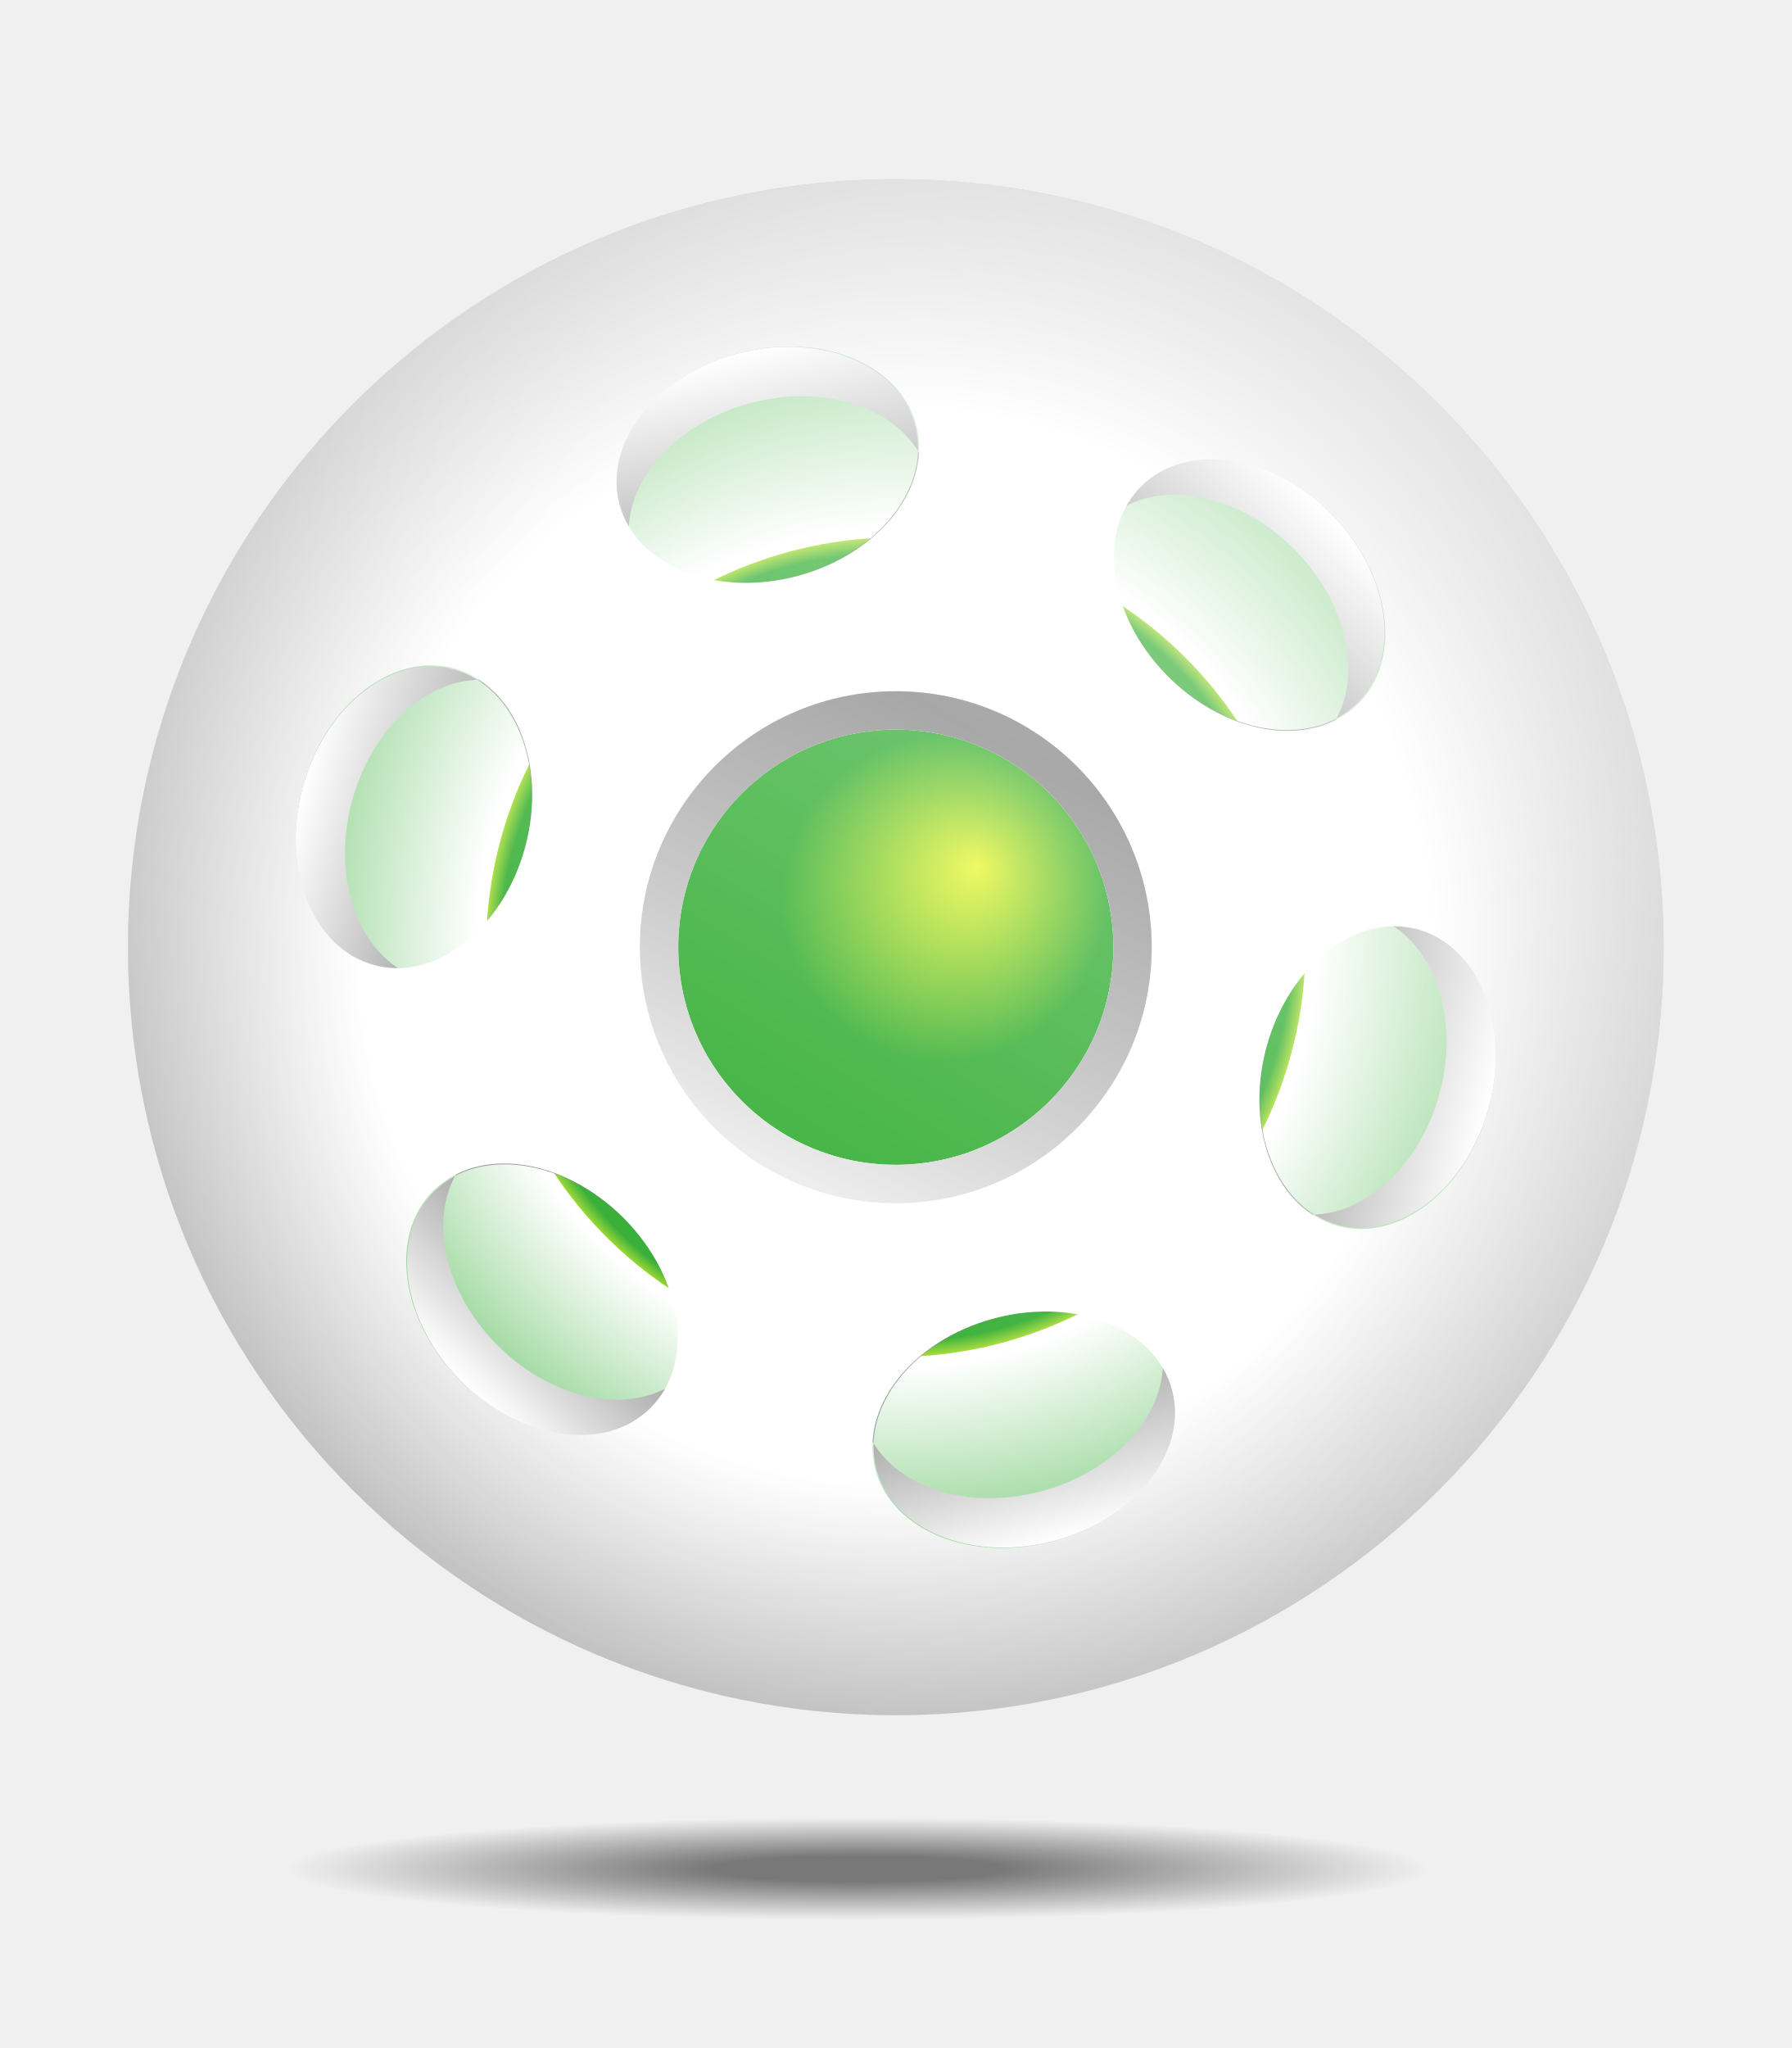
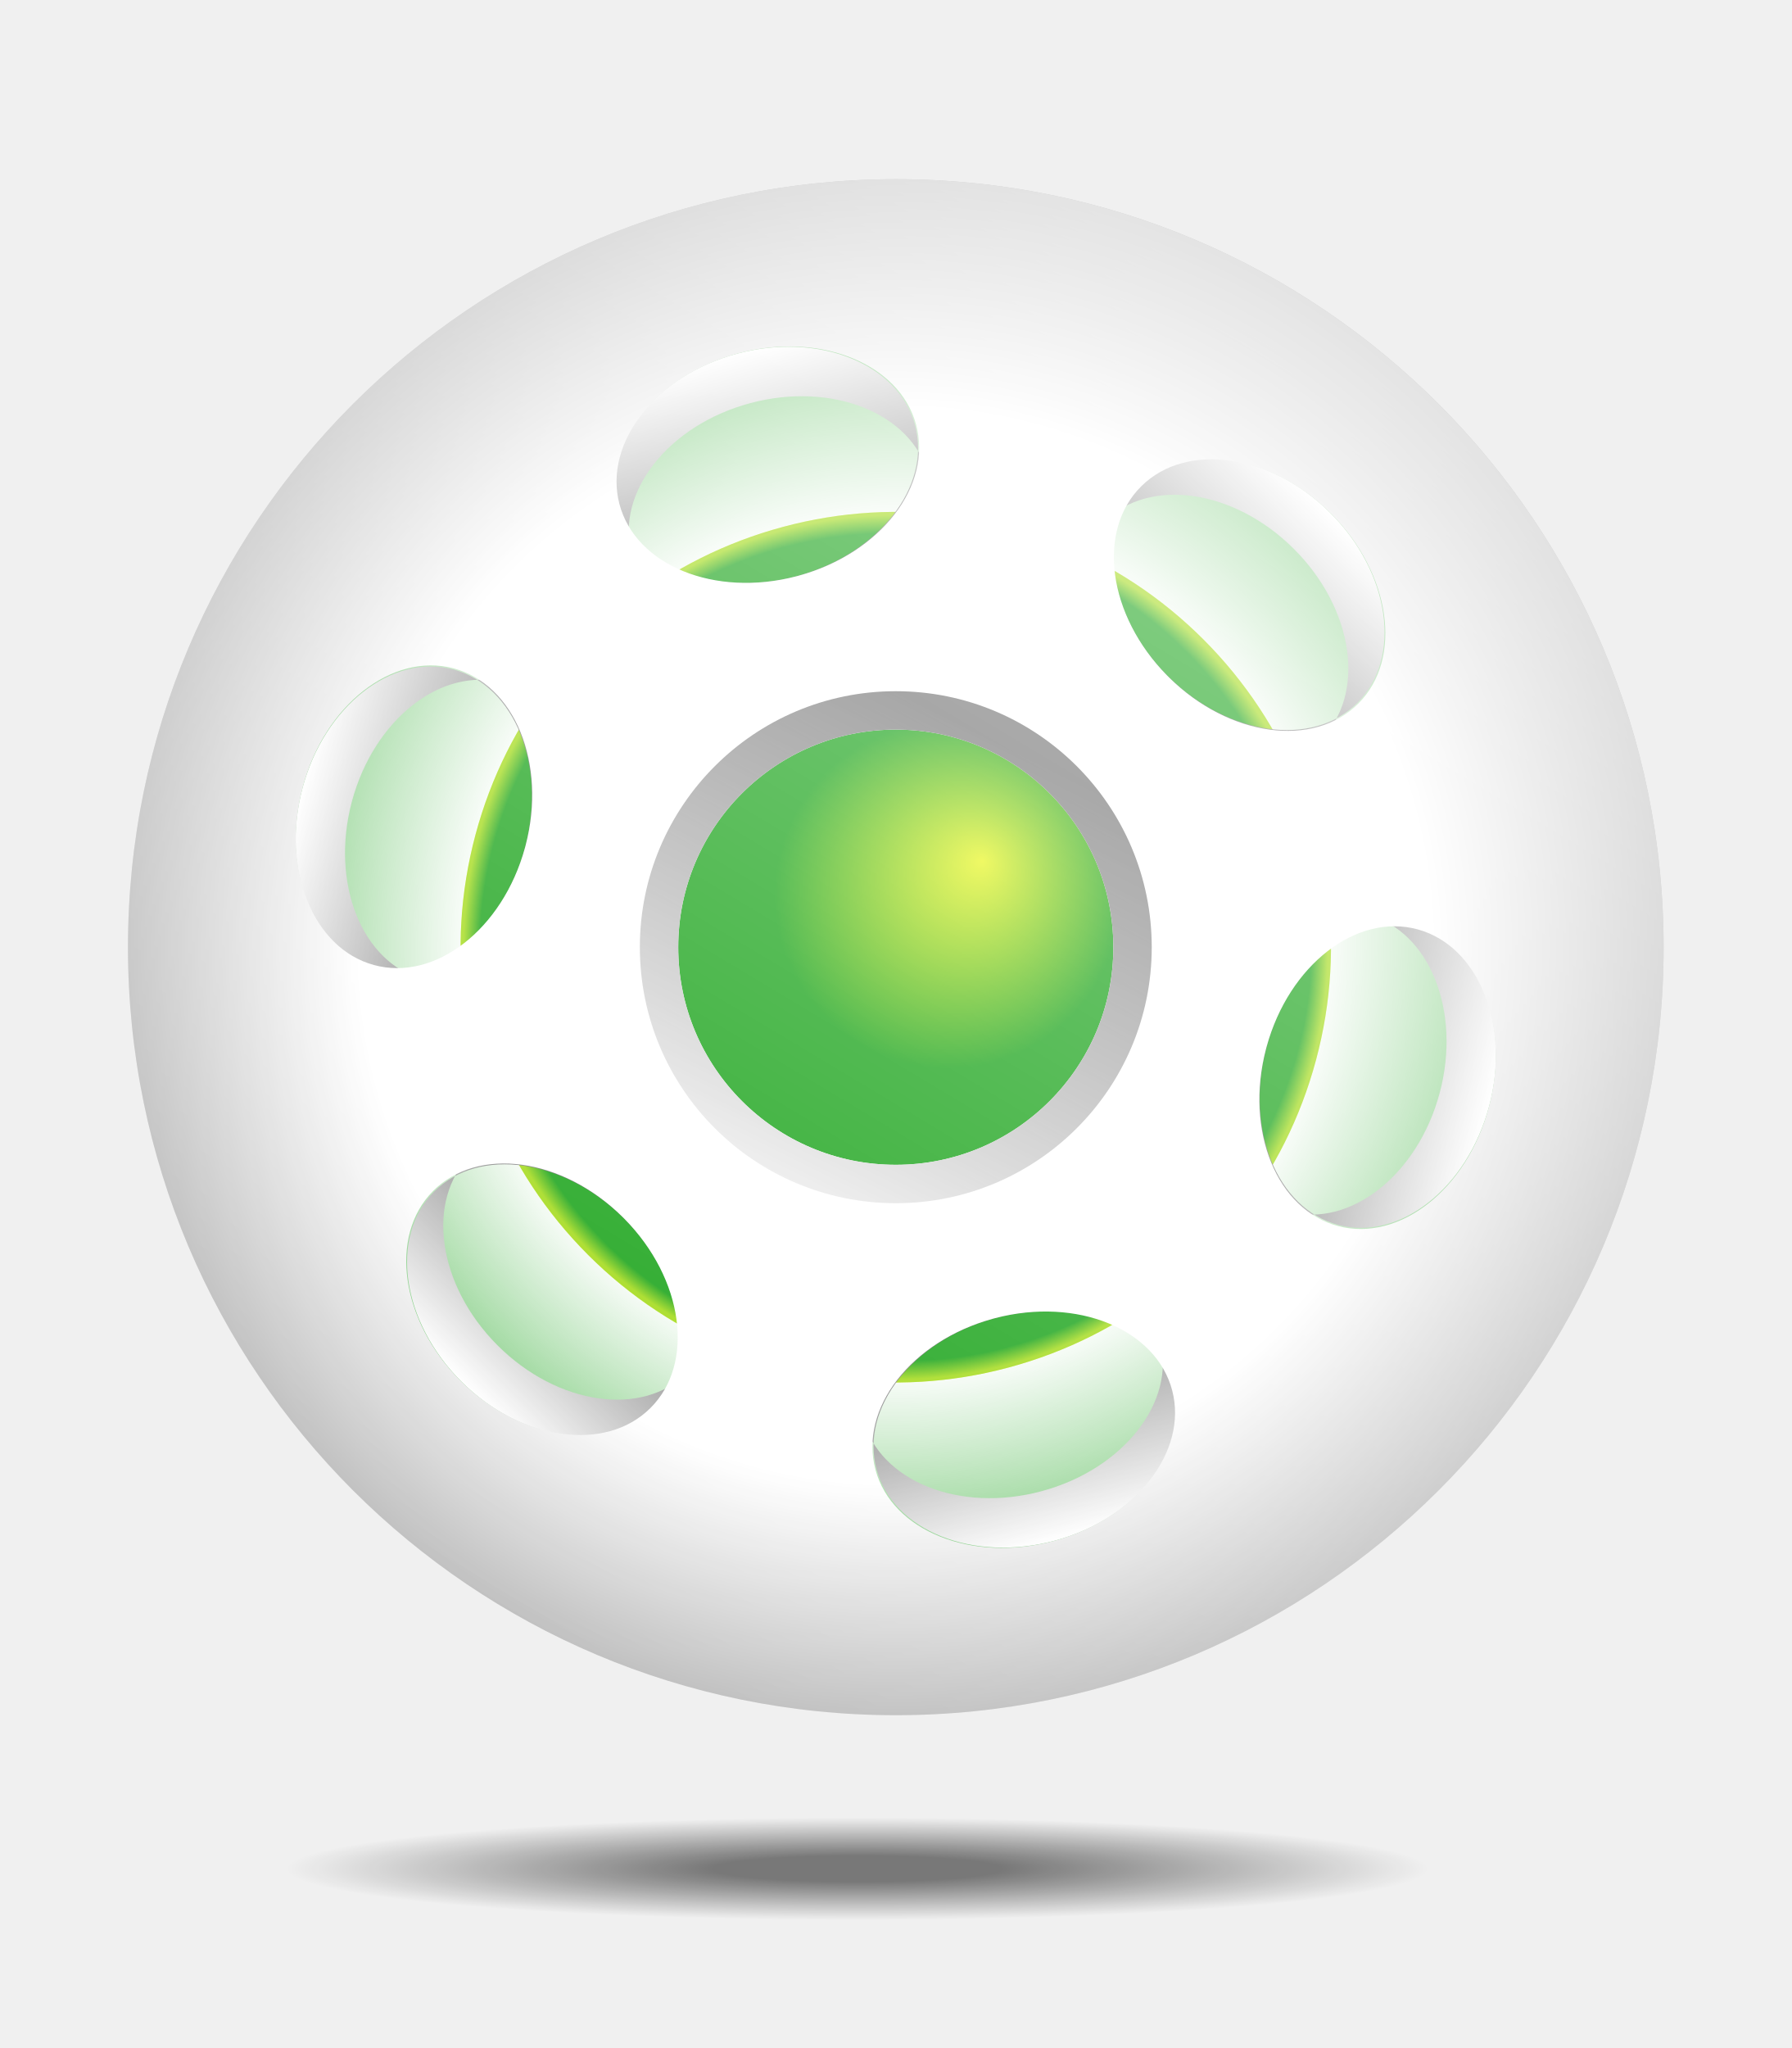
- <svg xmlns="http://www.w3.org/2000/svg" xmlns:xlink="http://www.w3.org/1999/xlink" id="jaby" width="700" height="800" viewBox="0 0 700 800" version="1.1" preserveAspectRatio="xMidYMid meet" style="color: #090;">
+ <svg xmlns="http://www.w3.org/2000/svg" xmlns:xlink="http://www.w3.org/1999/xlink" id="jaby" width="700" height="800" viewBox="0 0 700 800" version="1.1" preserveAspectRatio="xMidYMid meet">
  <defs>
    <radialGradient id="inner_glow_gradient">
-       <stop offset="55%" stop-color="currentColor" stop-opacity="0" />
-       <stop offset="100%" stop-color="currentColor" stop-opacity="1" />
+       <stop class="core_color" offset="55%" stop-color="#090" stop-opacity="0" />
+       <stop class="core_color" offset="100%" stop-color="#090" stop-opacity="1" />
    </radialGradient>
    <g id="inner_glow">
      <circle fill="#fff" cx="350" cy="350" r="298" />
      <circle fill="url(#inner_glow_gradient)" cx="350" cy="350" r="298" />
    </g>
    <radialGradient id="sphere_gradient">
      <stop offset="70%" stop-color="#fff" />
      <stop offset="100%" stop-color="#bbb" />
    </radialGradient>
    <g id="sphere">
      <path fill="url(#sphere_gradient)" fill-rule="evenodd" d="M 350,350 m -300, 0 a 300,300 0 1,0 600,0 a 300,300 0 1,0 -600,0 M 350,350 m -85, 0 a 85,85 0 1,0 170,0 a 85,85 0 1,0 -170,0" />
    </g>
    <radialGradient id="inner_gradient" fx="60%" fy="40%">
-       <stop offset="0%" stop-color="currentColor" stop-opacity="0.1" />
-       <stop offset="40%" stop-color="currentColor" stop-opacity="1" />
-       <stop offset="95%" stop-color="currentColor" stop-opacity="1" />
-       <stop offset="100%" stop-color="currentColor" stop-opacity="0.4" />
+       <stop class="core_color" offset="0%" stop-color="#090" stop-opacity="0.1" />
+       <stop class="core_color" offset="40%" stop-color="#090" stop-opacity="1" />
+       <stop class="core_color" offset="95%" stop-color="#090" stop-opacity="1" />
+       <stop class="core_color" offset="100%" stop-color="#090" stop-opacity="0.4" />
    </radialGradient>
    <g id="inner">
      <use xlink:href="#inner_glow" />
-       <circle id="inner_power" fill="#ff0" cx="350" cy="350" r="160" />
-       <circle id="inner_core" fill="url(#inner_gradient)" cx="350" cy="350" r="160" />
+       <circle id="inner_power" fill="#ff0" cx="350" cy="350" r="170" />
+       <circle id="inner_core" fill="url(#inner_gradient)" cx="350" cy="350" r="170" />
    </g>
    <linearGradient id="primary_gradient" x1="0.5" x2="0" y1="0" y2="1">
      <stop offset="0%" stop-color="#666" />
      <stop offset="10%" stop-color="#777" />
      <stop offset="100%" stop-color="#fff" />
    </linearGradient>
    <g id="primary">
      <path fill="url(#primary_gradient)" fill-rule="evenodd" d="M 350,350 m -100, 0 a 100,100 0 1,0 200,0 a 100,100 0 1,0 -200,0 M 350,350 m -85, 0 a 85,85 0 1,0 170,0 a 85,85 0 1,0 -170,0" />
    </g>
    <linearGradient id="secondary_hole_gradient" x1="0" x2="1" y1="0.5" y2="0.5">
      <stop offset="0%" stop-color="#333" />
      <stop offset="100%" stop-color="#fff" />
    </linearGradient>
    <mask id="secondary_mask">
      <path fill="#fff" d="M530,350 m -30,0 a 45,60 0 1 1 0 1 z" />
    </mask>
    <g id="secondary">
      <g id="secondary_hole" mask="url(#secondary_mask)">
        <use xlink:href="#inner" />
        <path fill="url(#secondary_hole_gradient)" fill-rule="evenodd" d="M530,350 m -30,0 a 45,60 0 1 1 0 0.1 M510,350 m -30,0 a 45,60 0 1 1 0 0.1 z" />
      </g>
    </g>
    <linearGradient id="shine_gradient" x1="0.6" x2="0" y1="0" y2="1">
      <stop offset="0%" stop-color="#fff" stop-opacity="0.6" />
      <stop offset="100%" stop-color="#fff" stop-opacity="0" />
    </linearGradient>
    <radialGradient id="shadow_gradient">
      <stop offset="25%" stop-color="#000" stop-opacity="0.5" />
      <stop offset="100%" stop-color="#000" stop-opacity="0" />
    </radialGradient>
  </defs>
  <ellipse id="sphere_shadow" fill="url(#shadow_gradient)" cx="335" cy="730" rx="225" ry="20" />
  <g id="jaby_sphere" transform="translate( 0 20 )">
    <g id="sphere_inner">
      <use xlink:href="#inner" />
    </g>
    <g id="sphere_outer">
      <use xlink:href="#sphere" />
    </g>
    <g id="sphere_center">
      <use xlink:href="#primary" />
    </g>
    <g id="sphere_holes">
      <use xlink:href="#secondary" transform="rotate( 15, 350, 350)" />
      <use xlink:href="#secondary" transform="rotate( 75, 350, 350)" />
      <use xlink:href="#secondary" transform="rotate( 135, 350, 350)" />
      <use xlink:href="#secondary" transform="rotate( 195, 350, 350)" />
      <use xlink:href="#secondary" transform="rotate( 255, 350, 350)" />
      <use xlink:href="#secondary" transform="rotate( 315, 350, 350)" />
    </g>
    <circle id="sphere_shine" fill="url(#shine_gradient)" cx="350" cy="350" r="300" />
  </g>
</svg>
